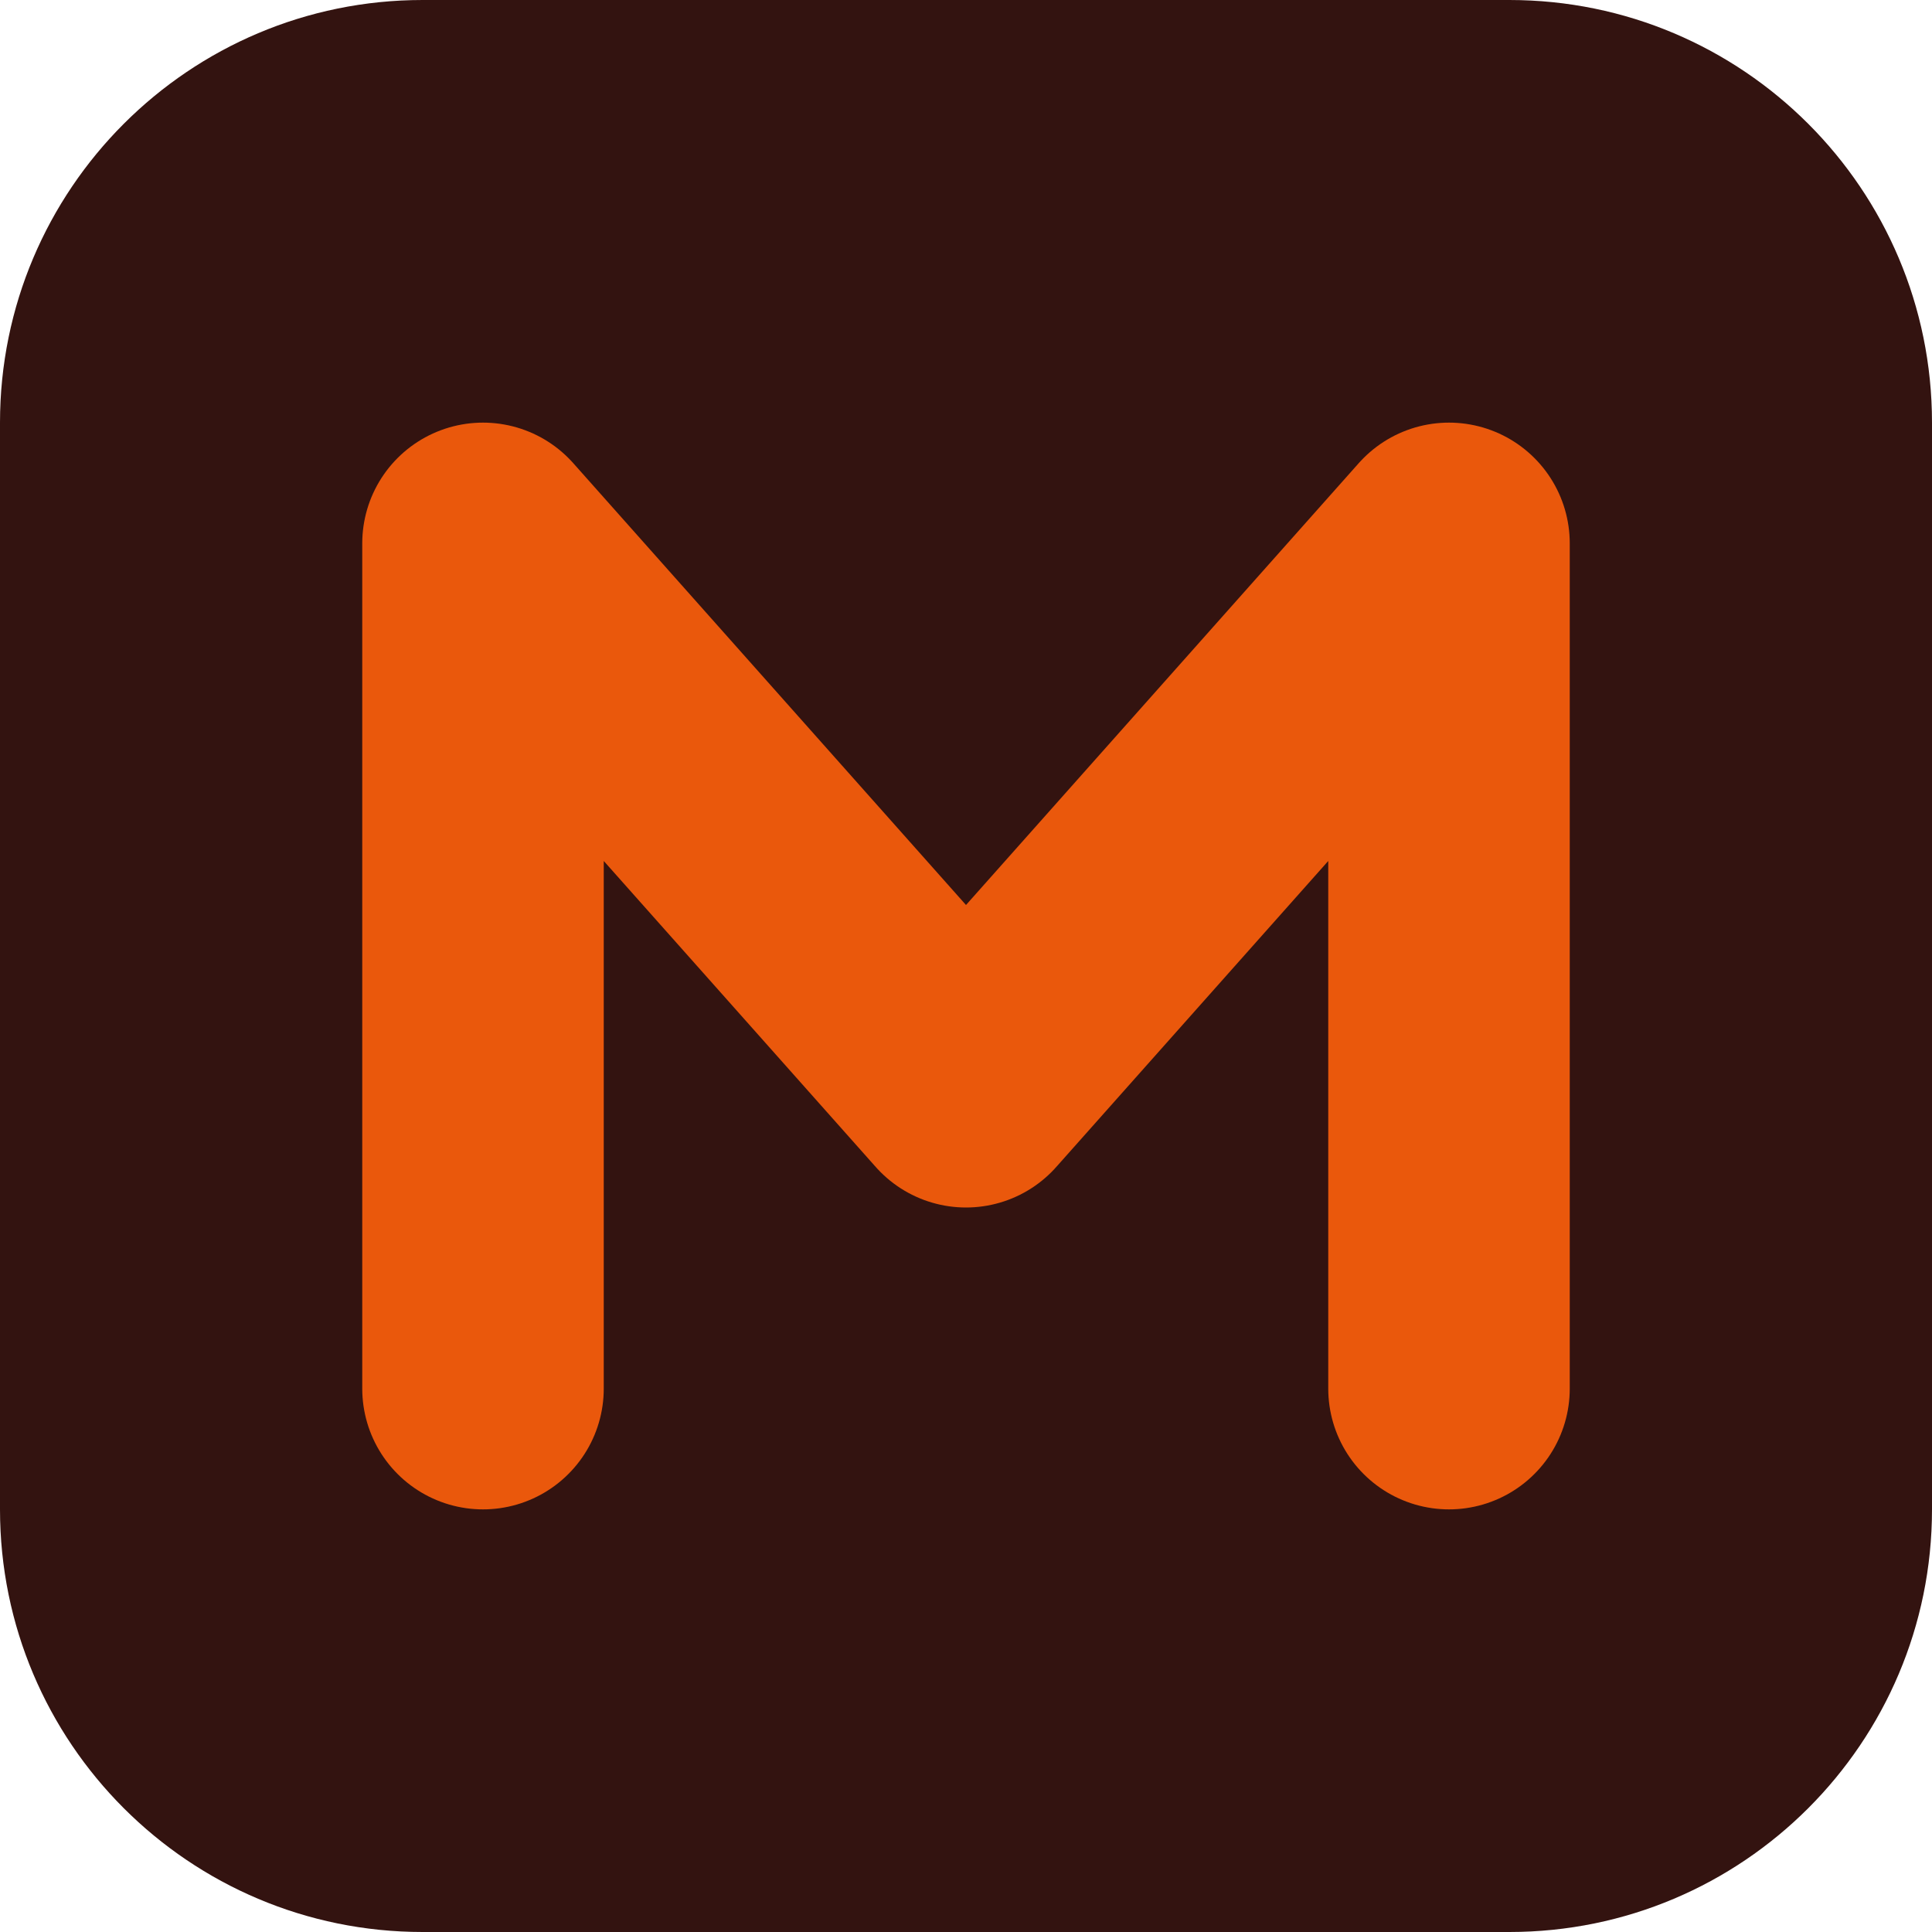
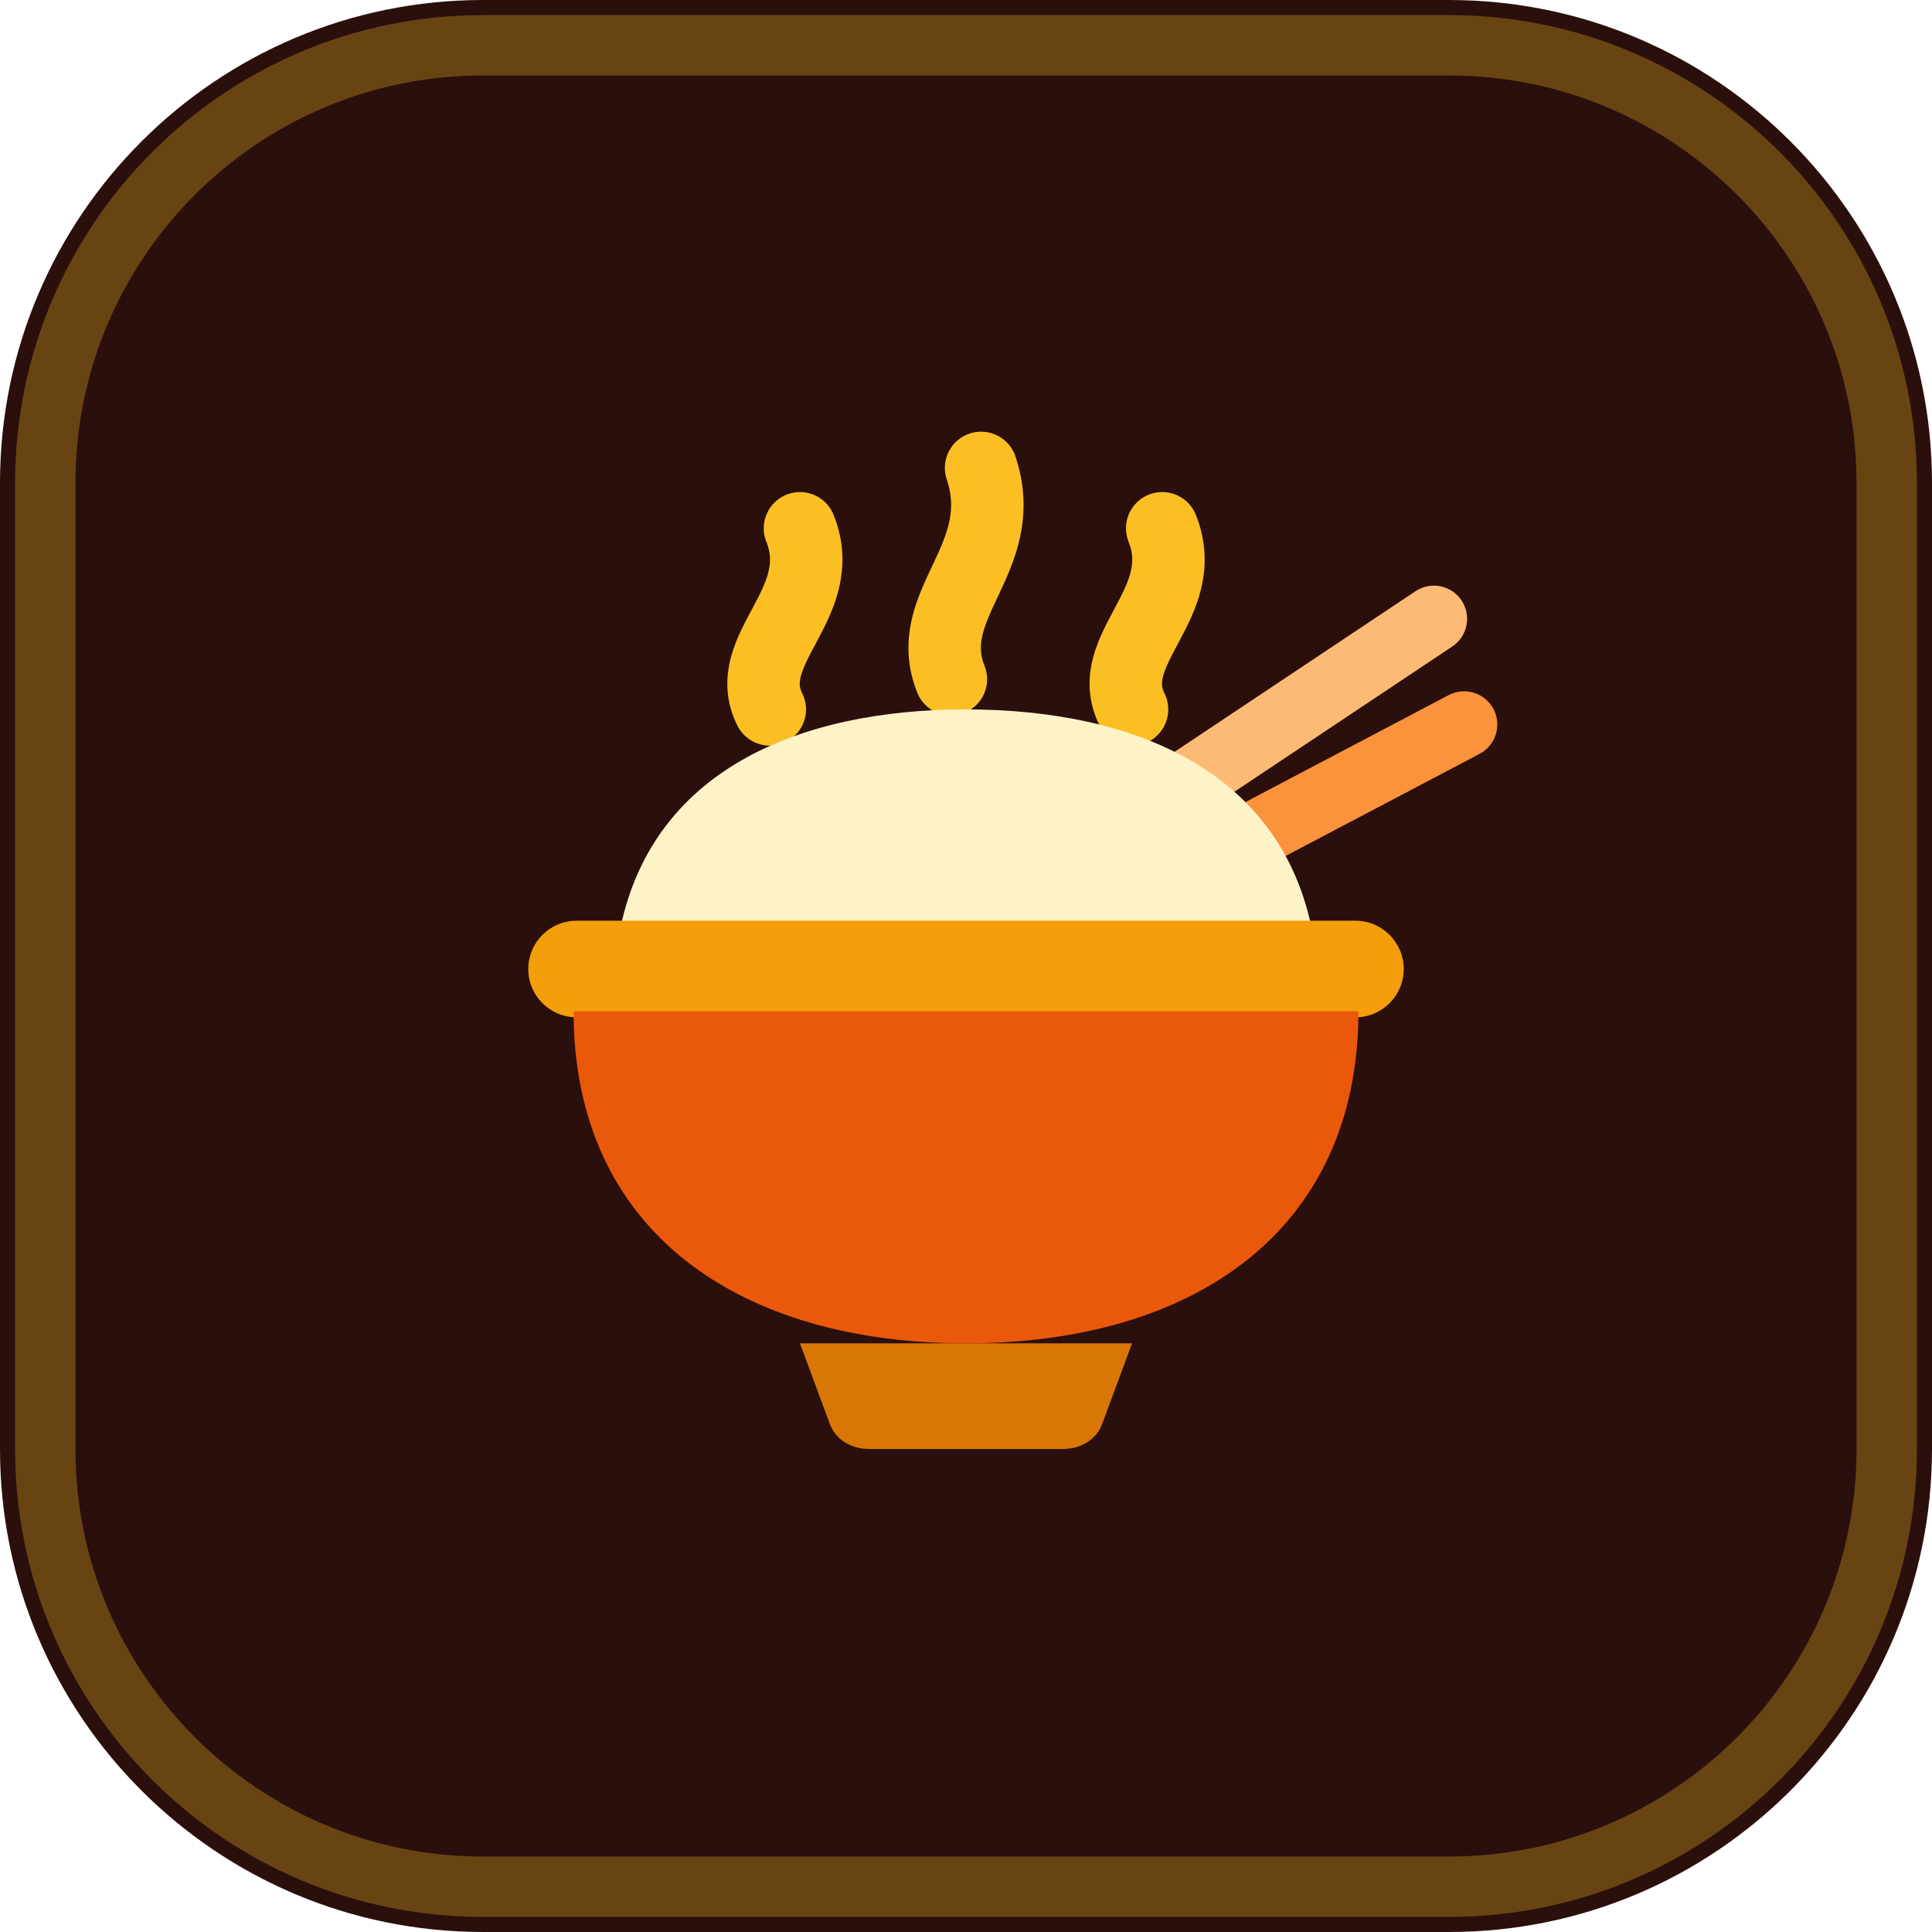
- <svg xmlns="http://www.w3.org/2000/svg" viewBox="0 0 64 64">
-   <rect width="64" height="64" rx="14" fill="#331310" />
-   <polyline points="16,46 16,18 32,36 48,18 48,46" fill="none" stroke="#ea580c" stroke-width="8" stroke-linecap="round" stroke-linejoin="round" />
+ <svg xmlns="http://www.w3.org/2000/svg" viewBox="0 0 64 64" fill="none">
+   <rect width="64" height="64" rx="16" fill="#2B0F0D" />
+   <rect x="1.5" y="1.5" width="61" height="61" rx="14.5" stroke="#FBBF24" stroke-opacity="0.3" stroke-width="2" />
+   <g transform="translate(8, 8)">
+     <path d="M17.5 15.5C16.5 13.5 19.5 12 18.5 9.5" stroke="#FBBF24" stroke-width="2.4" stroke-linecap="round" />
+     <path d="M23.5 14.5C22.5 12 25.5 10.5 24.5 7.5" stroke="#FBBF24" stroke-width="2.4" stroke-linecap="round" />
+     <path d="M29.5 15.5C28.5 13.5 31.5 12 30.5 9.5" stroke="#FBBF24" stroke-width="2.4" stroke-linecap="round" />
+     <path d="M29 19.5L39.5 12.5" stroke="#FDBA74" stroke-width="2.2" stroke-linecap="round" />
+     <path d="M31 21L40.5 16" stroke="#FB923C" stroke-width="2.2" stroke-linecap="round" />
+     <path d="M12.5 23C13.5 17.5 18.5 15.5 24 15.5C29.5 15.5 34.5 17.5 35.5 23H12.5Z" fill="#FEF3C7" />
+     <rect x="9.5" y="22.5" width="29" height="3.2" rx="1.6" fill="#F59E0B" />
+     <path d="M11 25.5C11 32.8 16.5 36.5 24 36.5C31.5 36.5 37 32.8 37 25.5H11Z" fill="#EA580C" />
+     <path d="M18.5 36.5L19.5 39.2C19.7 39.7 20.2 40 20.8 40H27.2C27.8 40 28.3 39.7 28.5 39.2L29.5 36.5H18.5Z" fill="#D97706" />
+   </g>
</svg>
